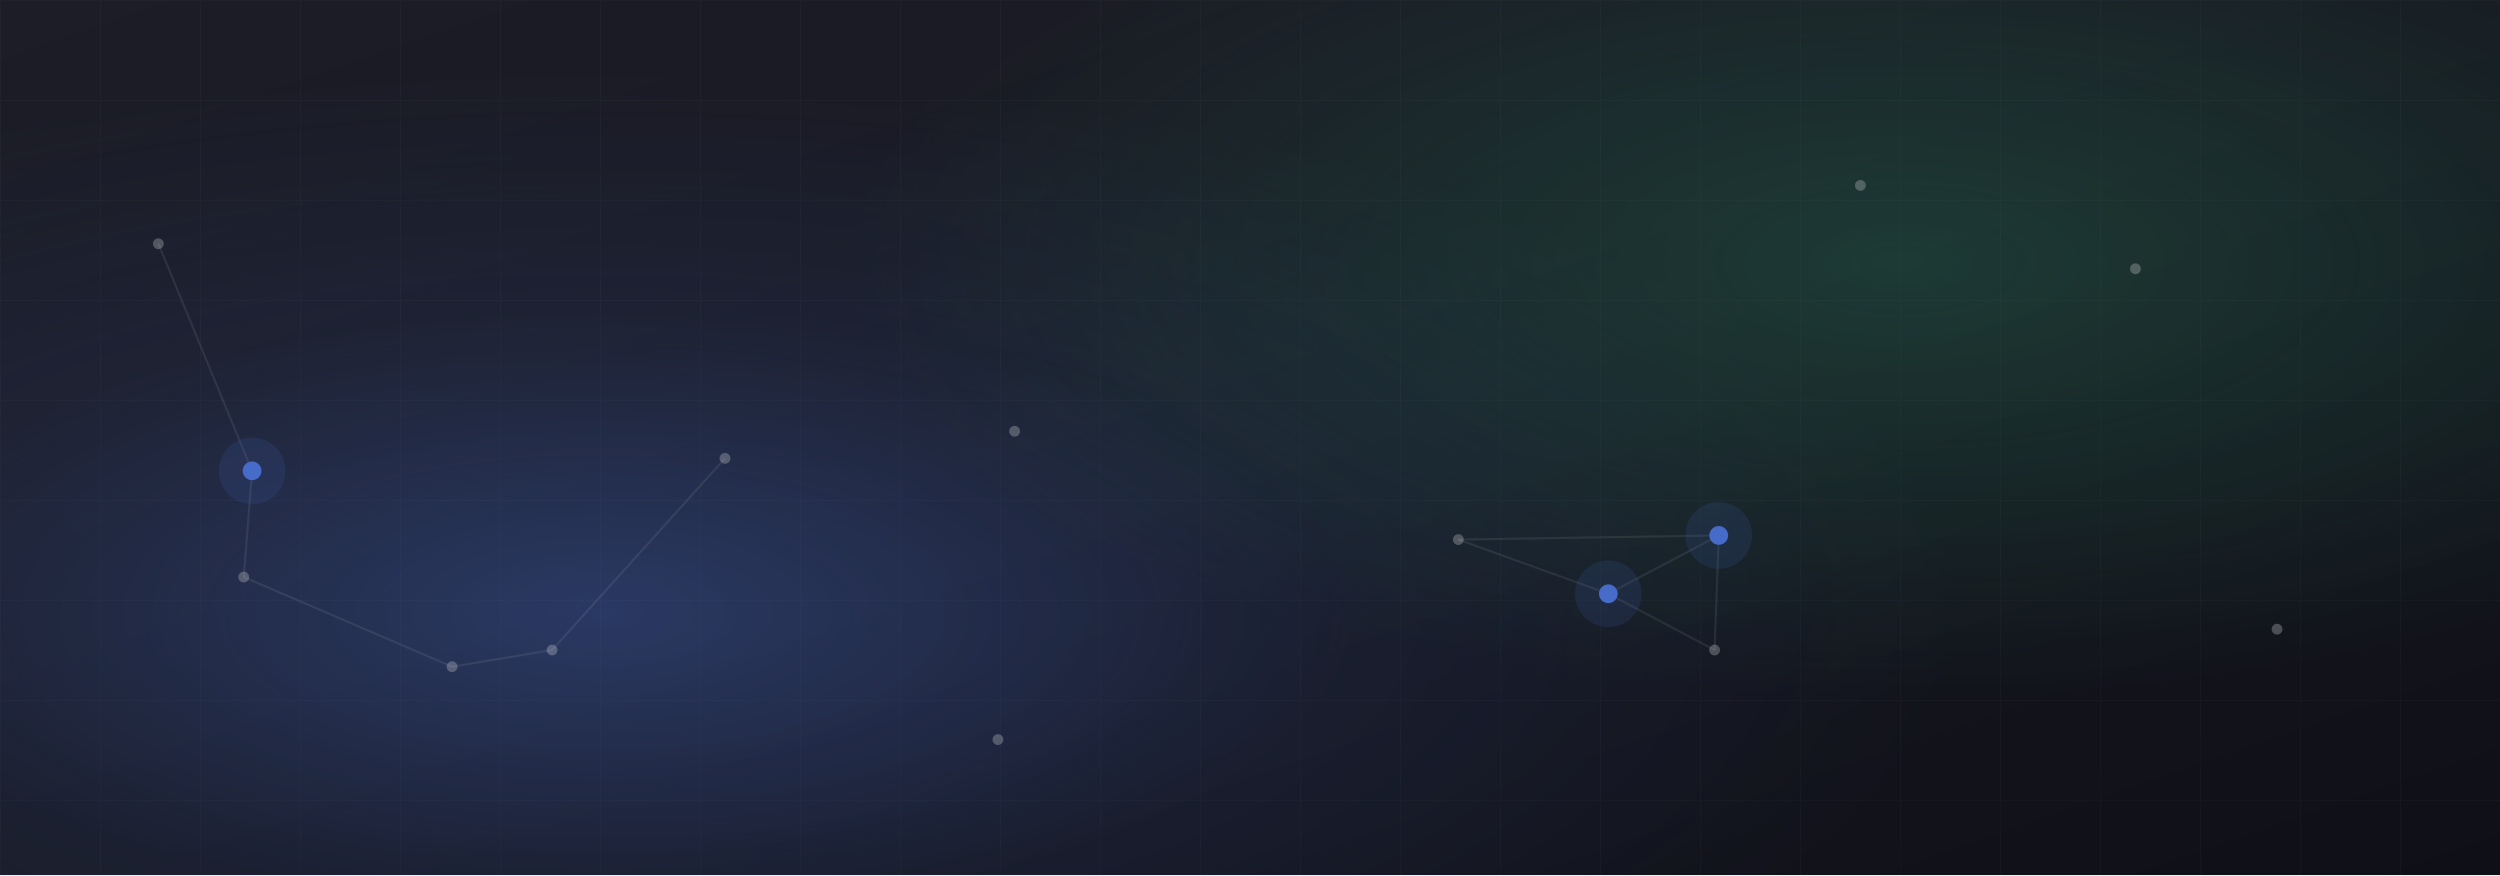
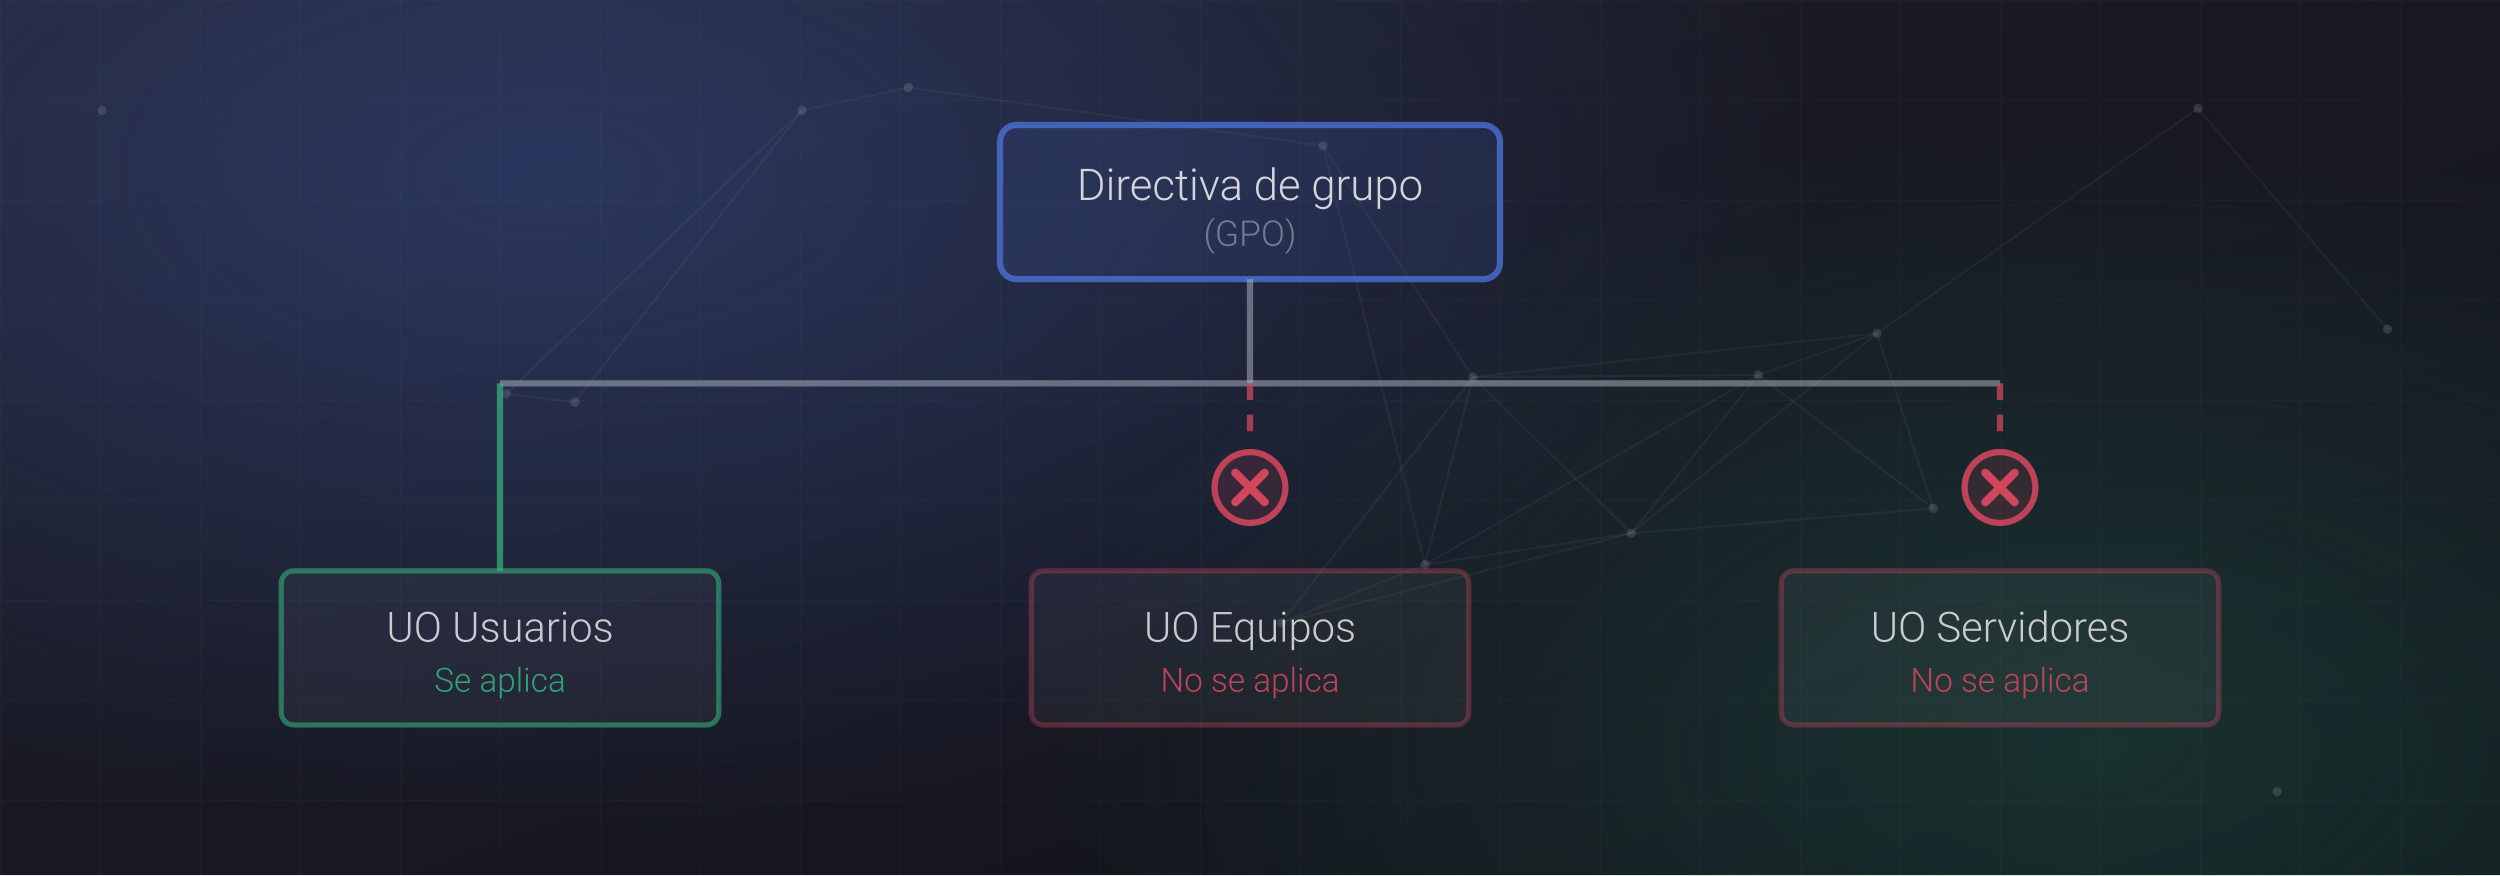
- <svg xmlns="http://www.w3.org/2000/svg" viewBox="0 0 1200 420" width="1200" height="420" preserveAspectRatio="xMidYMid slice" role="img" aria-label="Fondo abstracto de red corporativa">
+ <svg xmlns="http://www.w3.org/2000/svg" viewBox="0 0 1200 420" width="1200" height="420" role="img" aria-label="Una directiva de grupo que no llega a las unidades organizativas de destino">
  <defs>
    <linearGradient id="base" x1="0" y1="0" x2="1" y2="1">
-       <stop offset="0" stop-color="#20212c" />
-       <stop offset="0.5" stop-color="#191a23" />
+       <stop offset="0" stop-color="#22232f" />
      <stop offset="1" stop-color="#101119" />
    </linearGradient>
    <radialGradient id="g1">
-       <stop offset="0" stop-color="#5480f1" stop-opacity="0.40" />
-       <stop offset="0.55" stop-color="#5480f1" stop-opacity="0.10" />
+       <stop offset="0" stop-color="#5480f1" stop-opacity="0.30" />
      <stop offset="1" stop-color="#5480f1" stop-opacity="0" />
    </radialGradient>
    <radialGradient id="g2">
-       <stop offset="0" stop-color="#39c088" stop-opacity="0.26" />
+       <stop offset="0" stop-color="#39c088" stop-opacity="0.20" />
      <stop offset="1" stop-color="#39c088" stop-opacity="0" />
    </radialGradient>
-     <pattern id="rejilla" width="48" height="48" patternUnits="userSpaceOnUse">
+     <pattern id="malla" width="48" height="48" patternUnits="userSpaceOnUse">
      <path d="M 48 0 L 0 0 0 48" fill="none" stroke="#ffffff" stroke-opacity="0.028" stroke-width="1" />
    </pattern>
+     <marker id="flecha" viewBox="0 0 10 10" refX="9" refY="5" markerWidth="7" markerHeight="7" orient="auto-start-reverse">
+       <path d="M 0 0 L 10 5 L 0 10 z" fill="#c9ccd8" fill-opacity="0.7" />
+     </marker>
  </defs>
-   <rect width="100%" height="100%" fill="url(#base)" />
-   <rect width="100%" height="100%" fill="url(#rejilla)" />
-   <ellipse cx="288" cy="294" rx="660" ry="260" fill="url(#g1)" />
-   <ellipse cx="912" cy="126" rx="504" ry="210" fill="url(#g2)" />
-   <g stroke="#ffffff" stroke-opacity="0.10" stroke-width="1">
-     <line x1="348" y1="220" x2="265" y2="312" />
-     <line x1="117" y1="277" x2="121" y2="226" />
-     <line x1="117" y1="277" x2="217" y2="320" />
-     <line x1="76" y1="117" x2="121" y2="226" />
-     <line x1="823" y1="312" x2="825" y2="257" />
-     <line x1="823" y1="312" x2="772" y2="285" />
-     <line x1="265" y1="312" x2="217" y2="320" />
-     <line x1="825" y1="257" x2="772" y2="285" />
-     <line x1="825" y1="257" x2="700" y2="259" />
-     <line x1="772" y1="285" x2="700" y2="259" />
-   </g>
-   <circle cx="893" cy="89" r="2.6" fill="#ffffff" fill-opacity="0.30" />
-   <circle cx="348" cy="220" r="2.6" fill="#ffffff" fill-opacity="0.30" />
-   <circle cx="117" cy="277" r="2.6" fill="#ffffff" fill-opacity="0.30" />
-   <circle cx="76" cy="117" r="2.6" fill="#ffffff" fill-opacity="0.30" />
-   <circle cx="823" cy="312" r="2.6" fill="#ffffff" fill-opacity="0.30" />
-   <circle cx="479" cy="355" r="2.6" fill="#ffffff" fill-opacity="0.30" />
-   <circle cx="1025" cy="129" r="2.6" fill="#ffffff" fill-opacity="0.30" />
-   <circle cx="265" cy="312" r="2.6" fill="#ffffff" fill-opacity="0.30" />
-   <circle cx="121" cy="226" r="16" fill="#5480f1" fill-opacity="0.14" />
-   <circle cx="121" cy="226" r="4.5" fill="#5480f1" />
-   <circle cx="487" cy="207" r="2.6" fill="#ffffff" fill-opacity="0.30" />
-   <circle cx="825" cy="257" r="16" fill="#5480f1" fill-opacity="0.14" />
-   <circle cx="825" cy="257" r="4.5" fill="#5480f1" />
-   <circle cx="217" cy="320" r="2.6" fill="#ffffff" fill-opacity="0.30" />
-   <circle cx="772" cy="285" r="16" fill="#5480f1" fill-opacity="0.14" />
-   <circle cx="772" cy="285" r="4.5" fill="#5480f1" />
-   <circle cx="700" cy="259" r="2.6" fill="#ffffff" fill-opacity="0.30" />
-   <circle cx="1093" cy="302" r="2.6" fill="#ffffff" fill-opacity="0.30" />
-   <rect width="100%" height="100%" fill="#0e0f16" fill-opacity="0.18" />
+   <rect width="1200" height="420" fill="url(#base)" />
+   <rect width="1200" height="420" fill="url(#malla)" />
+   <ellipse cx="264" cy="84" rx="600" ry="315" fill="url(#g1)" />
+   <ellipse cx="1008" cy="357" rx="504" ry="294" fill="url(#g2)" />
+   <line x1="1055" y1="52" x2="1146" y2="158" stroke="#ffffff" stroke-opacity="0.05" />
+   <line x1="1055" y1="52" x2="901" y2="160" stroke="#ffffff" stroke-opacity="0.05" />
+   <line x1="707" y1="181" x2="635" y2="70" stroke="#ffffff" stroke-opacity="0.05" />
+   <line x1="707" y1="181" x2="844" y2="180" stroke="#ffffff" stroke-opacity="0.05" />
+   <line x1="707" y1="181" x2="615" y2="299" stroke="#ffffff" stroke-opacity="0.05" />
+   <line x1="707" y1="181" x2="783" y2="256" stroke="#ffffff" stroke-opacity="0.05" />
+   <line x1="707" y1="181" x2="901" y2="160" stroke="#ffffff" stroke-opacity="0.05" />
+   <line x1="707" y1="181" x2="684" y2="271" stroke="#ffffff" stroke-opacity="0.05" />
+   <line x1="635" y1="70" x2="436" y2="42" stroke="#ffffff" stroke-opacity="0.05" />
+   <line x1="635" y1="70" x2="684" y2="271" stroke="#ffffff" stroke-opacity="0.05" />
+   <line x1="243" y1="189" x2="276" y2="193" stroke="#ffffff" stroke-opacity="0.05" />
+   <line x1="243" y1="189" x2="385" y2="53" stroke="#ffffff" stroke-opacity="0.05" />
+   <line x1="276" y1="193" x2="385" y2="53" stroke="#ffffff" stroke-opacity="0.05" />
+   <line x1="844" y1="180" x2="928" y2="244" stroke="#ffffff" stroke-opacity="0.05" />
+   <line x1="844" y1="180" x2="783" y2="256" stroke="#ffffff" stroke-opacity="0.05" />
+   <line x1="844" y1="180" x2="901" y2="160" stroke="#ffffff" stroke-opacity="0.05" />
+   <line x1="844" y1="180" x2="684" y2="271" stroke="#ffffff" stroke-opacity="0.05" />
+   <line x1="615" y1="299" x2="783" y2="256" stroke="#ffffff" stroke-opacity="0.05" />
+   <line x1="615" y1="299" x2="684" y2="271" stroke="#ffffff" stroke-opacity="0.05" />
+   <line x1="436" y1="42" x2="385" y2="53" stroke="#ffffff" stroke-opacity="0.05" />
+   <line x1="928" y1="244" x2="783" y2="256" stroke="#ffffff" stroke-opacity="0.05" />
+   <line x1="928" y1="244" x2="901" y2="160" stroke="#ffffff" stroke-opacity="0.05" />
+   <line x1="783" y1="256" x2="901" y2="160" stroke="#ffffff" stroke-opacity="0.05" />
+   <line x1="783" y1="256" x2="684" y2="271" stroke="#ffffff" stroke-opacity="0.05" />
+   <circle cx="1093" cy="380" r="2.2" fill="#ffffff" fill-opacity="0.14" />
+   <circle cx="1055" cy="52" r="2.2" fill="#ffffff" fill-opacity="0.14" />
+   <circle cx="707" cy="181" r="2.2" fill="#ffffff" fill-opacity="0.14" />
+   <circle cx="635" cy="70" r="2.2" fill="#ffffff" fill-opacity="0.14" />
+   <circle cx="243" cy="189" r="2.2" fill="#ffffff" fill-opacity="0.14" />
+   <circle cx="276" cy="193" r="2.2" fill="#ffffff" fill-opacity="0.14" />
+   <circle cx="49" cy="53" r="2.2" fill="#ffffff" fill-opacity="0.14" />
+   <circle cx="844" cy="180" r="2.2" fill="#ffffff" fill-opacity="0.14" />
+   <circle cx="615" cy="299" r="2.2" fill="#ffffff" fill-opacity="0.14" />
+   <circle cx="436" cy="42" r="2.2" fill="#ffffff" fill-opacity="0.14" />
+   <circle cx="928" cy="244" r="2.2" fill="#ffffff" fill-opacity="0.14" />
+   <circle cx="783" cy="256" r="2.2" fill="#ffffff" fill-opacity="0.14" />
+   <circle cx="1146" cy="158" r="2.2" fill="#ffffff" fill-opacity="0.14" />
+   <circle cx="901" cy="160" r="2.2" fill="#ffffff" fill-opacity="0.14" />
+   <circle cx="684" cy="271" r="2.2" fill="#ffffff" fill-opacity="0.14" />
+   <circle cx="385" cy="53" r="2.2" fill="#ffffff" fill-opacity="0.14" />
+   <rect x="480" y="60" width="240" height="74" rx="8" fill="#5480f1" fill-opacity="0.12" stroke="#5480f1" stroke-opacity="0.75" stroke-width="3" />
+   <text x="600" y="96" text-anchor="middle" font-family="Roboto, Helvetica, Arial, sans-serif" font-size="21" font-weight="300" fill="#ffffff" fill-opacity="0.9">Directiva de grupo</text>
+   <text x="600" y="118" text-anchor="middle" font-family="Roboto, Helvetica, Arial, sans-serif" font-size="17" font-weight="300" fill="#c9ccd8" fill-opacity="0.55">(GPO)</text>
+   <line x1="600" y1="134" x2="600" y2="184" stroke="#c9ccd8" stroke-opacity="0.5" stroke-width="3" />
+   <line x1="240" y1="184" x2="960" y2="184" stroke="#c9ccd8" stroke-opacity="0.5" stroke-width="3" />
+   <line x1="240" y1="184" x2="240" y2="274" stroke="#39c088" stroke-opacity="0.75" stroke-width="3" />
+   <rect x="135" y="274" width="210" height="74" rx="6" fill="#ffffff" fill-opacity="0.05" stroke="#39c088" stroke-opacity="0.6" stroke-width="2.5" />
+   <text x="240" y="308" text-anchor="middle" font-family="Roboto, Helvetica, Arial, sans-serif" font-size="20" font-weight="300" fill="#ffffff" fill-opacity="0.85">UO Usuarios</text>
+   <text x="240" y="332" text-anchor="middle" font-family="Roboto, Helvetica, Arial, sans-serif" font-size="16" font-weight="300" fill="#39c088" fill-opacity="0.9">Se aplica</text>
+   <line x1="600" y1="184" x2="600" y2="214" stroke="#e44c65" stroke-opacity="0.75" stroke-width="3" stroke-dasharray="8 7" />
+   <circle cx="600" cy="234" r="17" fill="#e44c65" fill-opacity="0.15" stroke="#e44c65" stroke-opacity="0.9" stroke-width="3" />
+   <line x1="593" y1="227" x2="607" y2="241" stroke="#e44c65" stroke-width="4" stroke-linecap="round" />
+   <line x1="607" y1="227" x2="593" y2="241" stroke="#e44c65" stroke-width="4" stroke-linecap="round" />
+   <rect x="495" y="274" width="210" height="74" rx="6" fill="#ffffff" fill-opacity="0.05" stroke="#e44c65" stroke-opacity="0.35" stroke-width="2.5" />
+   <text x="600" y="308" text-anchor="middle" font-family="Roboto, Helvetica, Arial, sans-serif" font-size="20" font-weight="300" fill="#ffffff" fill-opacity="0.85">UO Equipos</text>
+   <text x="600" y="332" text-anchor="middle" font-family="Roboto, Helvetica, Arial, sans-serif" font-size="16" font-weight="300" fill="#e44c65" fill-opacity="0.9">No se aplica</text>
+   <line x1="960" y1="184" x2="960" y2="214" stroke="#e44c65" stroke-opacity="0.75" stroke-width="3" stroke-dasharray="8 7" />
+   <circle cx="960" cy="234" r="17" fill="#e44c65" fill-opacity="0.15" stroke="#e44c65" stroke-opacity="0.9" stroke-width="3" />
+   <line x1="953" y1="227" x2="967" y2="241" stroke="#e44c65" stroke-width="4" stroke-linecap="round" />
+   <line x1="967" y1="227" x2="953" y2="241" stroke="#e44c65" stroke-width="4" stroke-linecap="round" />
+   <rect x="855" y="274" width="210" height="74" rx="6" fill="#ffffff" fill-opacity="0.05" stroke="#e44c65" stroke-opacity="0.35" stroke-width="2.5" />
+   <text x="960" y="308" text-anchor="middle" font-family="Roboto, Helvetica, Arial, sans-serif" font-size="20" font-weight="300" fill="#ffffff" fill-opacity="0.85">UO Servidores</text>
+   <text x="960" y="332" text-anchor="middle" font-family="Roboto, Helvetica, Arial, sans-serif" font-size="16" font-weight="300" fill="#e44c65" fill-opacity="0.9">No se aplica</text>
+   <rect width="1200" height="420" fill="#0e0f16" fill-opacity="0.10" />
</svg>
